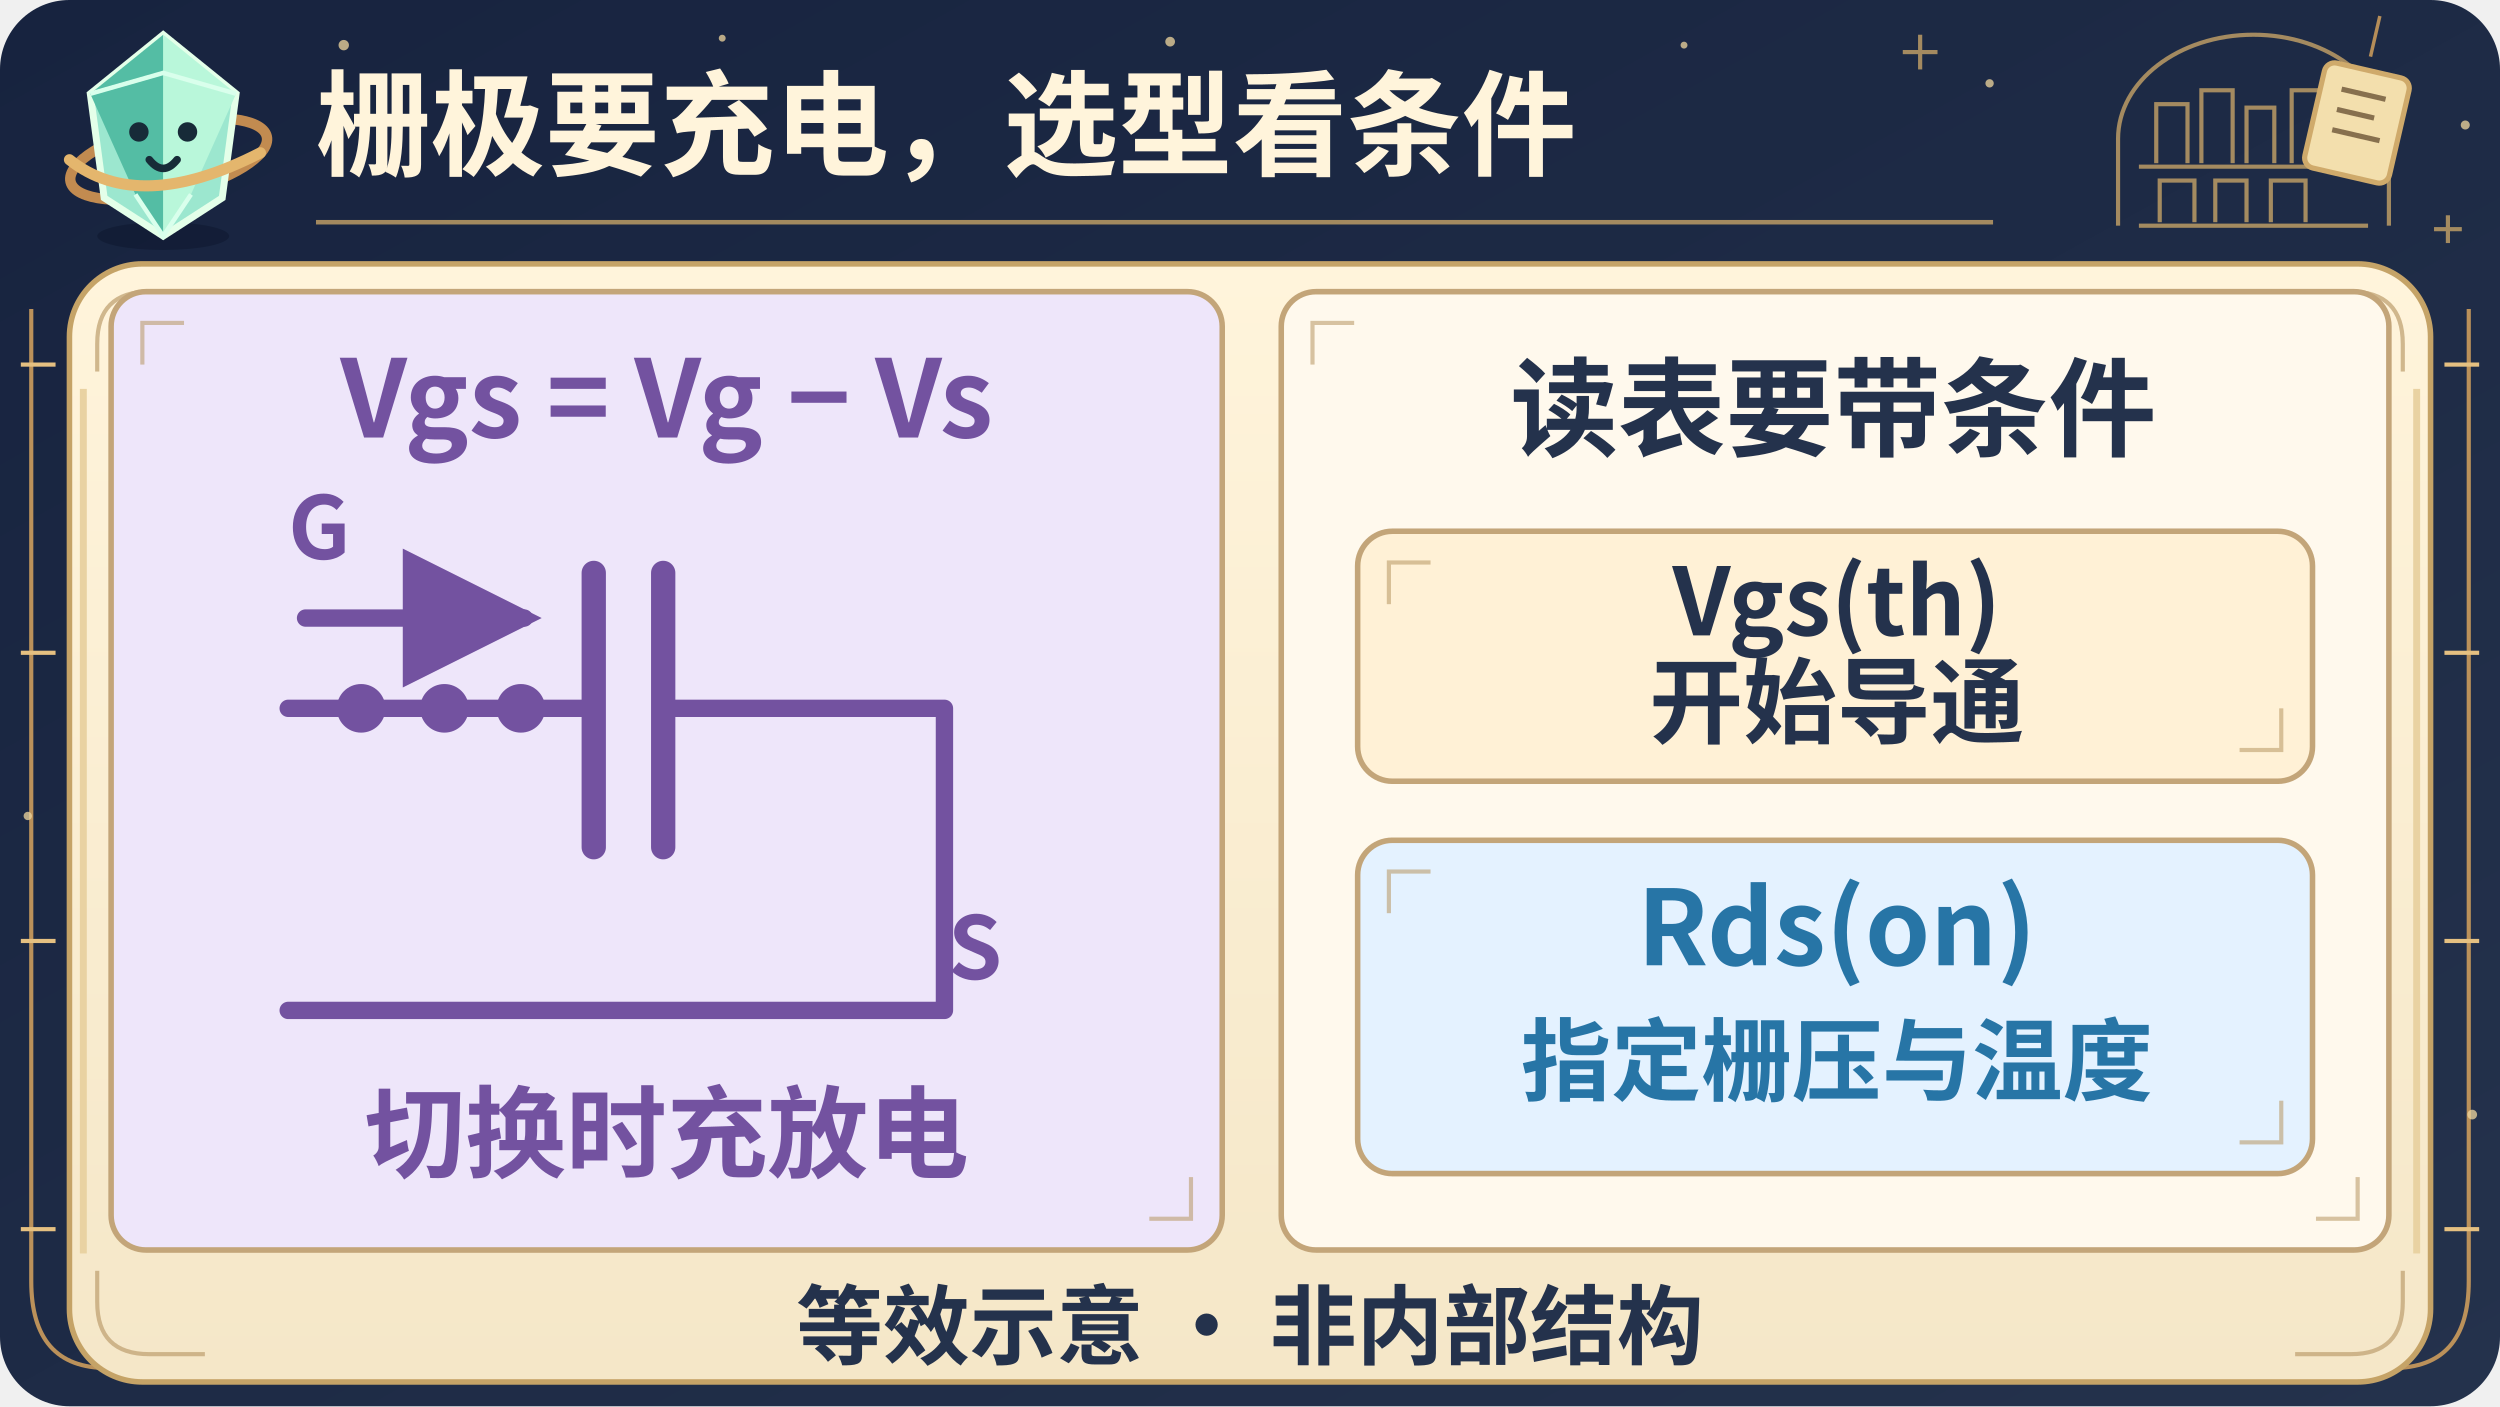
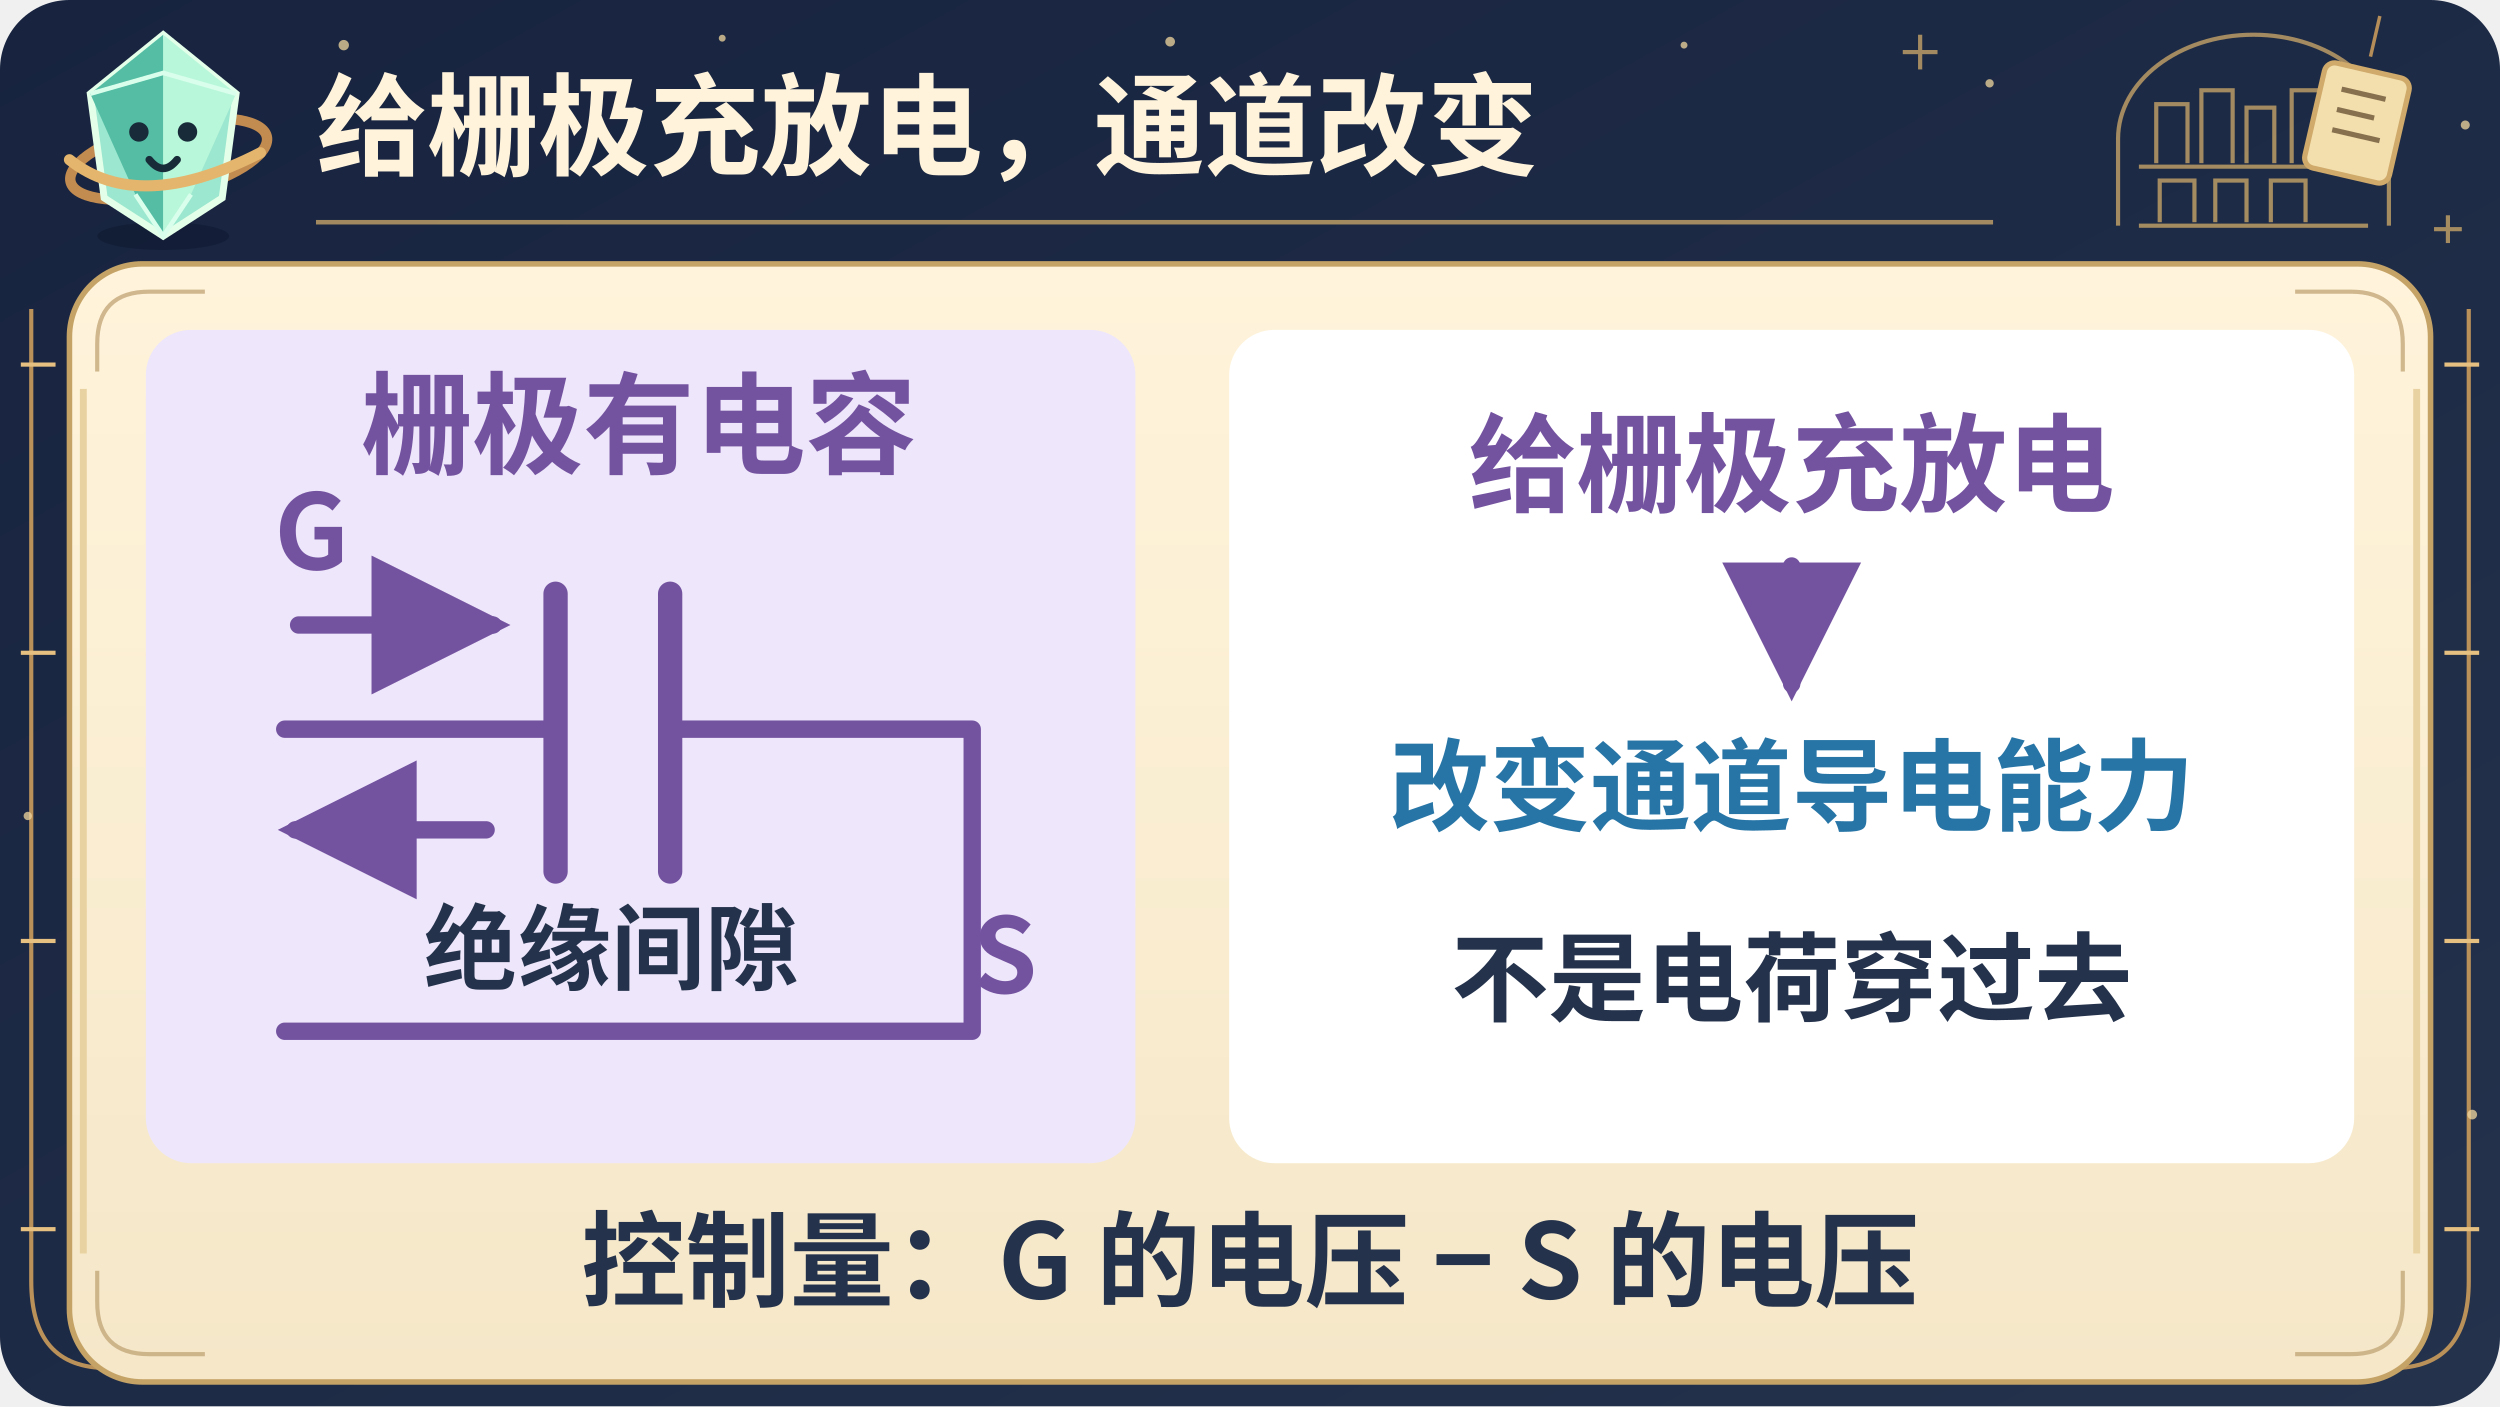
- <svg xmlns="http://www.w3.org/2000/svg" viewBox="0 0 720 405" role="img" aria-label="栅极要充电，选型看条件" width="720" height="405" aria-describedby="star-workshop-description">
+ <svg xmlns="http://www.w3.org/2000/svg" viewBox="0 0 720 405" width="720" height="405" role="img" aria-label="给栅极充放电，通道改变" aria-describedby="star-workshop-description">
  <defs>
    <marker id="b" markerWidth="9" markerHeight="9" refX="7" refY="4" orient="auto">
      <path d="M0 0L8 4L0 8Z" fill="#2775A6" />
    </marker>
    <marker id="p" markerWidth="9" markerHeight="9" refX="7" refY="4" orient="auto">
      <path d="M0 0L8 4L0 8Z" fill="#7352A0" />
    </marker>
    <marker id="r" markerWidth="9" markerHeight="9" refX="7" refY="4" orient="auto">
      <path d="M0 0L8 4L0 8Z" fill="#BF514A" />
    </marker>
    <linearGradient id="workshop-night" x1="0" y1="0" x2="1" y2="1">
      <stop stop-color="#17233F" />
      <stop offset="1" stop-color="#24324C" />
    </linearGradient>
    <linearGradient id="workshop-paper" x1="0" y1="0" x2="0" y2="1">
      <stop stop-color="#FFF4DB" />
      <stop offset="1" stop-color="#f5e7c8" />
    </linearGradient>
  </defs>
  <g font-family="PingFang SC,Noto Sans CJK SC,Microsoft YaHei,sans-serif">
    <g id="star-workshop-frame" aria-hidden="true">
      <rect width="720" height="405" rx="20" fill="url(#workshop-night)" />
      <path d="M9 89V369Q9 394 31 394H689Q711 394 711 369V89" fill="none" stroke="#bb915a" stroke-width="1.2" />
      <path d="M6 105H16M6 188H16M6 271H16M6 354H16M704 105H714M704 188H714M704 271H714M704 354H714" stroke="#e5c081" stroke-width="1.2" />
      <g fill="#f0d79e" opacity=".75">
        <circle cx="99" cy="13" r="1.5" />
        <circle cx="208" cy="11" r="1" />
        <circle cx="337" cy="12" r="1.4" />
        <circle cx="485" cy="13" r="1" />
        <circle cx="573" cy="24" r="1.2" />
        <circle cx="710" cy="36" r="1.3" />
        <circle cx="8" cy="235" r="1.2" />
        <circle cx="712" cy="321" r="1.4" />
      </g>
      <g stroke="#C5A367" stroke-width="1.2" fill="none" opacity=".8">
        <path d="M553 10V20M548 15H558M705 62V70M701 66H709" />
        <path d="M610 65V40A39 30 0 0 1 688 40V65M616 48H682M616 65H682" />
        <path d="M621 47V30H630V47M634 47V26H643V47M647 47V31H655V47M660 47V26H669V47M622 64V52H632V64M638 64V52H647V64M654 64V52H664V64" />
      </g>
      <g transform="translate(680 28) rotate(13)">
        <path d="M0 -12V-24" stroke="#b58d58" stroke-width="1" />
        <rect x="-12" y="-8" width="25" height="31" rx="3" fill="#f3dfad" stroke="#cfaa6b" stroke-width="1.5" />
        <path d="M-6 -1H7M-6 5H5M-6 11H8" stroke="#87704e" stroke-width="1.5" />
      </g>
      <path d="M91 64H574" fill="none" stroke="#C5A367" stroke-width="1.3" opacity=".8" />
      <rect x="20" y="76" width="680" height="322" rx="21" fill="url(#workshop-paper)" stroke="#C5A367" stroke-width="1.6" />
      <path d="M28 107V99Q28 84 43 84H59M661 84H677Q692 84 692 99V107M28 366V375Q28 390 43 390H59M661 390H677Q692 390 692 375V366" fill="none" stroke="#c4a779" stroke-width="1.2" opacity=".8" />
      <path d="M24 112V361M696 112V361" stroke="#e9d2a2" stroke-width="2" />
    </g>
-     <text x="91" y="48" font-size="33" fill="#FFF4DB" text-anchor="start" font-weight="650">栅极要充电，选型看条件</text>
-     <rect x="32" y="84" width="320" height="276" rx="10" fill="#eee6fa" stroke="#c3a579" stroke-width="1.6" />
-     <path d="M41 105V93H53 M331 351H343V339" stroke="#b79661" stroke-width="1.2" fill="none" opacity=".55" aria-hidden="true" />
-     <rect x="369" y="84" width="319" height="276" rx="10" fill="#fff9ed" stroke="#c3a579" stroke-width="1.6" />
-     <path d="M378 105V93H390 M667 351H679V339" stroke="#b79661" stroke-width="1.2" fill="none" opacity=".55" aria-hidden="true" />
-     <text x="192" y="126" font-size="31" fill="#7352A0" text-anchor="middle" font-weight="600">Vgs = Vg − Vs</text>
-     <path d="M83 204 L171 204 M191 204 L272 204 L272 291 L83 291" fill="none" stroke="#7352A0" stroke-width="5" stroke-linecap="round" stroke-linejoin="round" />
-     <path d="M171 165 L171 244 M191 165 L191 244" fill="none" stroke="#7352A0" stroke-width="7" stroke-linecap="round" stroke-linejoin="round" />
-     <path d="M88 178 L151 178" fill="none" stroke="#7352A0" stroke-width="5" stroke-linecap="round" stroke-linejoin="round" marker-end="url(#p)" />
-     <circle cx="104" cy="204" r="7" fill="#7352A0" />
-     <circle cx="128" cy="204" r="7" fill="#7352A0" />
-     <circle cx="150" cy="204" r="7" fill="#7352A0" />
-     <text x="83" y="161" font-size="25" fill="#7352A0" text-anchor="start" font-weight="600">G</text>
-     <text x="273" y="282" font-size="25" fill="#7352A0" text-anchor="start" font-weight="600">S</text>
-     <text x="192" y="337" font-size="29" fill="#7352A0" text-anchor="middle" font-weight="600">切换时充放电</text>
-     <text x="528" y="129" font-size="31" fill="#24324C" text-anchor="middle" font-weight="600">读表要带条件</text>
-     <rect x="391" y="153" width="275" height="72" rx="10" fill="#fff1d6" stroke="#c3a579" stroke-width="1.6" />
-     <path d="M400 174V162H412 M645 216H657V204" stroke="#b79661" stroke-width="1.2" fill="none" opacity=".55" aria-hidden="true" />
-     <text x="529" y="183" font-size="27" fill="#24324C" text-anchor="middle" font-weight="600">Vgs(th)</text>
-     <text x="529" y="212" font-size="27" fill="#24324C" text-anchor="middle" font-weight="600">开始导通</text>
-     <rect x="391" y="242" width="275" height="96" rx="10" fill="#e4f2ff" stroke="#c3a579" stroke-width="1.6" />
-     <path d="M400 263V251H412 M645 329H657V317" stroke="#b79661" stroke-width="1.2" fill="none" opacity=".55" aria-hidden="true" />
-     <text x="529" y="278" font-size="30" fill="#2775A6" text-anchor="middle" font-weight="600">Rds(on)</text>
-     <text x="529" y="315" font-size="26" fill="#2775A6" text-anchor="middle" font-weight="600">指定栅压与温度</text>
-     <text x="360" y="391" font-size="25" fill="#24324C" text-anchor="middle" font-weight="600">等效示意 · 非内部结构</text>
+     <text x="91" y="48" font-size="32" fill="#FFF4DB" text-anchor="start" font-weight="650">给栅极充放电，通道改变</text>
+     <rect x="42" y="95" width="285" height="240" rx="13" fill="#eee6fa" stroke="none" stroke-width="3" />
+     <text x="184" y="134" font-size="32" fill="#7352A0" text-anchor="middle" font-weight="650">栅极有电容</text>
+     <path d="M82 210 L160 210 M193 210 L280 210 L280 297 L82 297" fill="none" stroke="#7352A0" stroke-width="5" stroke-linecap="round" stroke-linejoin="round" />
+     <path d="M160 171 L160 251 M193 171 L193 251" fill="none" stroke="#7352A0" stroke-width="7" stroke-linecap="round" stroke-linejoin="round" />
+     <path d="M86 180 L142 180" fill="none" stroke="#7352A0" stroke-width="5" stroke-linecap="round" stroke-linejoin="round" marker-end="url(#p)" />
+     <path d="M140 239 L85 239" fill="none" stroke="#7352A0" stroke-width="5" stroke-linecap="round" stroke-linejoin="round" marker-end="url(#p)" />
+     <text x="79" y="164" font-size="30" fill="#7352A0" text-anchor="start" font-weight="650">G</text>
+     <text x="280" y="286" font-size="30" fill="#7352A0" text-anchor="start" font-weight="650">S</text>
+     <text x="176" y="283" font-size="27" fill="#24324C" text-anchor="middle" font-weight="650">绝缘间隙</text>
+     <rect x="354" y="95" width="324" height="240" rx="13" fill="#fff" stroke="none" stroke-width="3" />
+     <text x="516" y="145" font-size="31" fill="#7352A0" text-anchor="middle" font-weight="650">给栅极充放电</text>
+     <path d="M516 163 L516 197" fill="none" stroke="#7352A0" stroke-width="5" stroke-linecap="round" stroke-linejoin="round" marker-end="url(#p)" />
+     <text x="516" y="237" font-size="29" fill="#2775A6" text-anchor="middle" font-weight="650">改变通道导电能力</text>
+     <text x="516" y="292" font-size="28" fill="#24324C" text-anchor="middle" font-weight="650">不是电荷穿过去</text>
+     <text x="360" y="374" font-size="30" fill="#24324C" text-anchor="middle" font-weight="650">控制量：G 的电压 − S 的电压</text>
    <g id="star-workshop-lantern" transform="translate(47 39)">
      <ellipse cx="0" cy="29" rx="19" ry="4" fill="#091329" opacity=".42" />
      <ellipse cx="0" cy="7" rx="29" ry="10" transform="rotate(-13)" fill="none" stroke="#c28b50" stroke-width="3" />
      <path d="M0 -29L21 -12L17 18L0 29L-17 18L-21 -12Z" fill="#9ce7cf" stroke="#e4ffe9" stroke-width="2" />
      <path d="M0 -29L-21 -12L-8 17L0 29Z" fill="#54bda4" />
      <path d="M0 -29L21 -12L8 17L0 29Z" fill="#b9f7da" />
      <path d="M-21 -12L0 -18L21 -12M-8 17L0 29L8 17" fill="none" stroke="#d9ffec" stroke-width="1.3" />
      <circle cx="-7" cy="-1" r="2.8" fill="#172b38" />
      <circle cx="7" cy="-1" r="2.8" fill="#172b38" />
      <path d="M-4 7Q0 12 4 7" fill="none" stroke="#172b38" stroke-width="2.2" stroke-linecap="round" />
      <path d="M-27 7Q-7 23 28 5" fill="none" stroke="#e4b66d" stroke-width="3.2" stroke-linecap="round" />
    </g>
  </g>
</svg>
